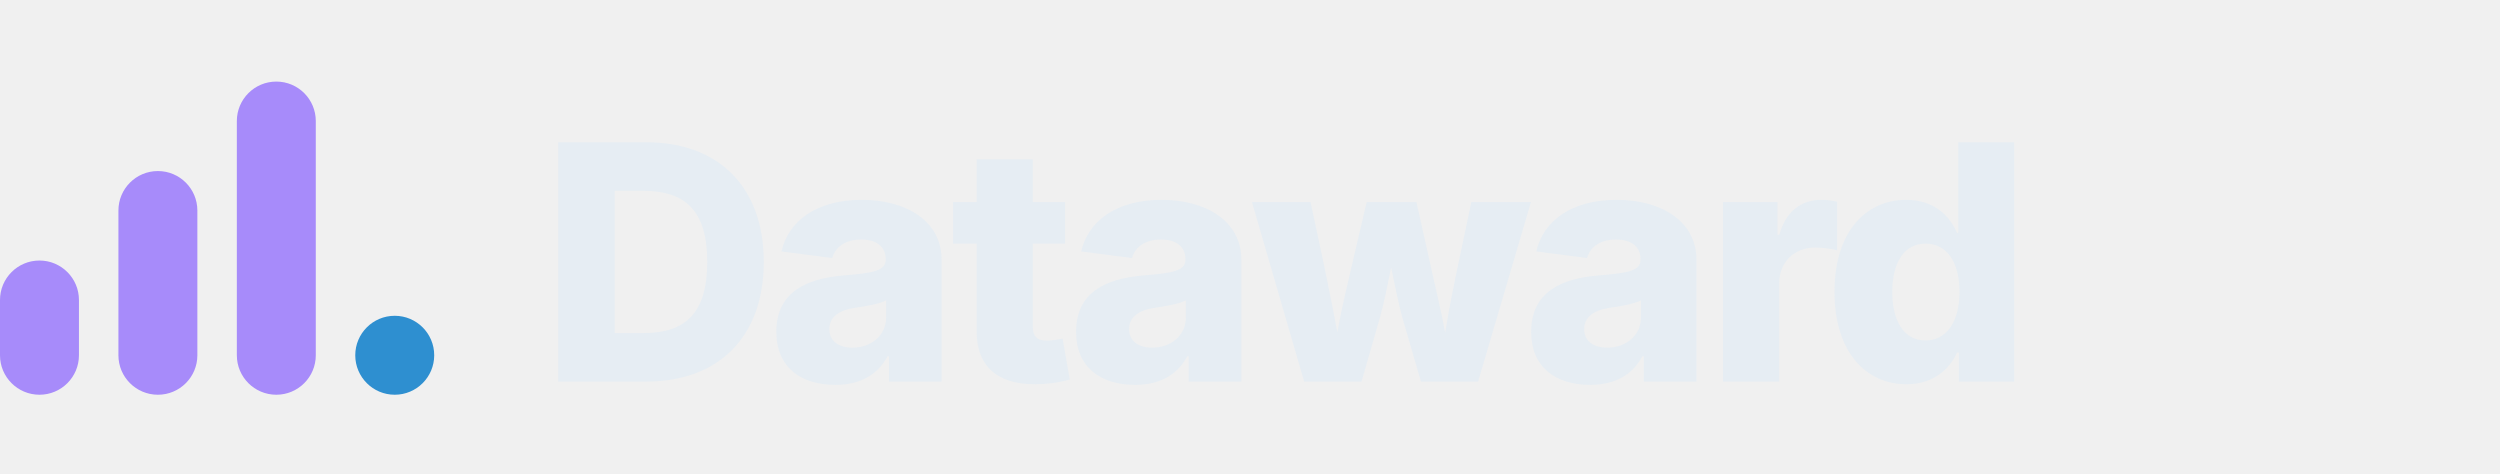
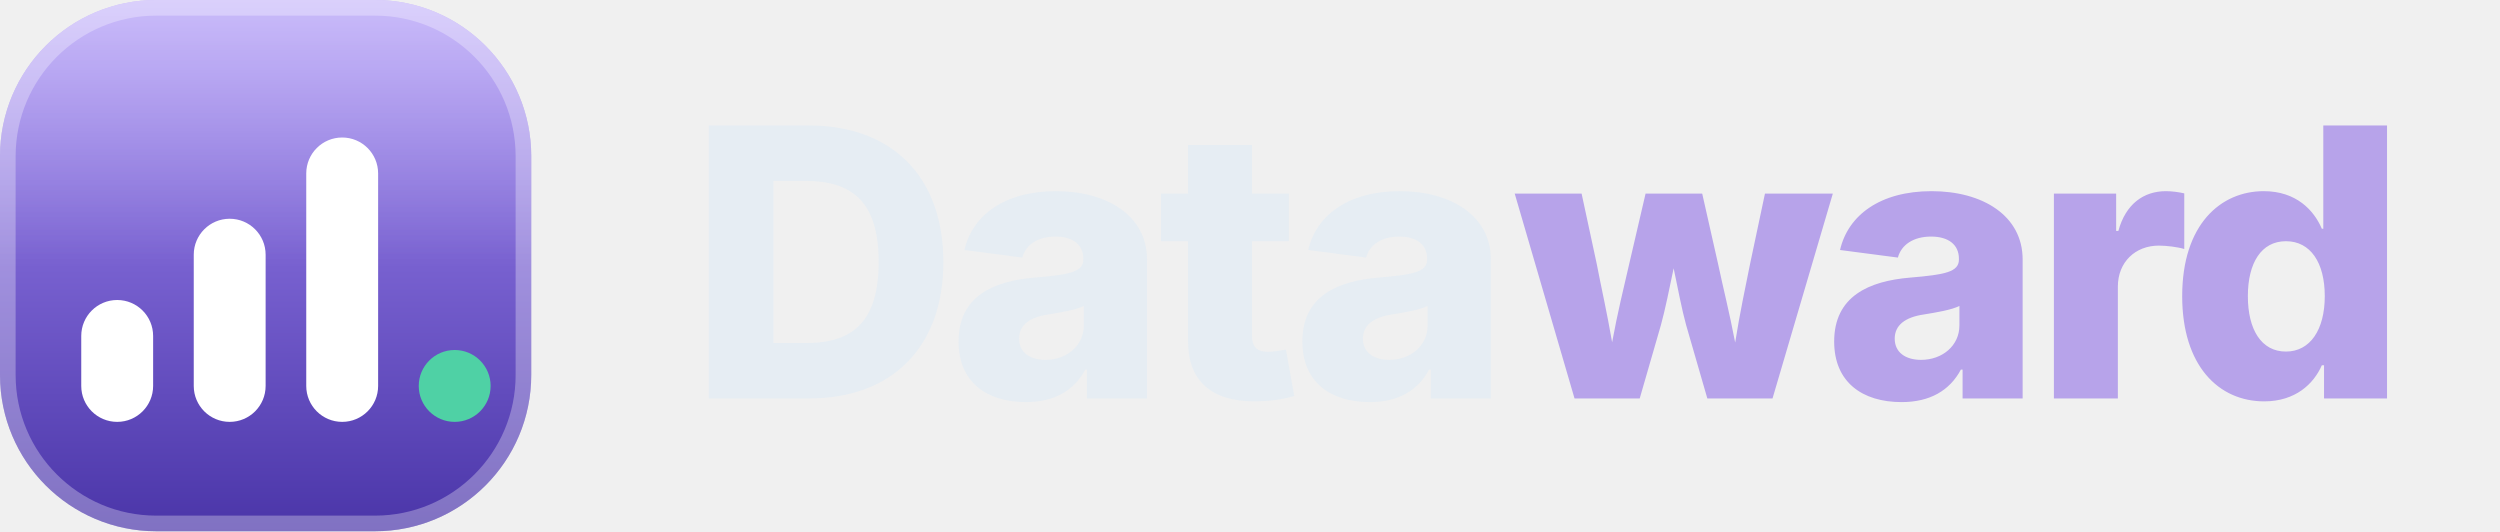
- <svg xmlns="http://www.w3.org/2000/svg" viewBox="0 0 190 36" role="img" aria-label="Dataward">
-   <rect x="0" y="19.8" width="6" height="10.2" rx="3" fill="#A78BFA" />
-   <rect x="9" y="13.0" width="6" height="17.0" rx="3" fill="#A78BFA" />
-   <rect x="18" y="6.2" width="6" height="23.8" rx="3" fill="#A78BFA" />
-   <circle cx="30" cy="27" r="3" fill="#2E8FD0" />
-   <text x="41" y="29" fill="#E6EDF3" font-size="25" font-weight="800" letter-spacing="-0.8" font-family="Inter, 'Helvetica Neue', Arial, sans-serif">Dataward</text>
+ <svg xmlns="http://www.w3.org/2000/svg" viewBox="0 0 160 34" role="img" aria-label="Dataward">
+   <defs>
+     <linearGradient id="tile" x1="0" y1="0" x2="0" y2="1">
+       <stop offset="0" stop-color="#A58CF7" />
+       <stop offset="1" stop-color="#4A35A8" />
+     </linearGradient>
+     <linearGradient id="sheen" x1="0" y1="0" x2="0" y2="1">
+       <stop offset="0" stop-color="#FFFFFF" stop-opacity="0.42" />
+       <stop offset="0.5" stop-color="#FFFFFF" stop-opacity="0" />
+     </linearGradient>
+   </defs>
+   <rect width="34" height="34" rx="10" fill="url(#tile)" />
+   <rect width="34" height="34" rx="10" fill="url(#sheen)" />
+   <rect x="0.5" y="0.5" width="33" height="33" rx="9.5" fill="none" stroke="#FFFFFF" stroke-opacity="0.3" />
+   <rect x="5.2" y="19.2" width="4.6" height="7.8" rx="2.3" fill="#FFFFFF" />
+   <rect x="12.4" y="14.0" width="4.6" height="13.0" rx="2.3" fill="#FFFFFF" />
+   <rect x="19.6" y="8.8" width="4.6" height="18.2" rx="2.3" fill="#FFFFFF" />
+   <circle cx="29.1" cy="24.7" r="2.3" fill="#4FD1A5" />
+   <text x="44" y="25.5" fill="#E6EDF3" font-size="24" font-weight="800" letter-spacing="-0.7" font-family="Inter, 'Helvetica Neue', Arial, sans-serif">Data<tspan fill="#B7A3EA">ward</tspan>
+   </text>
</svg>
